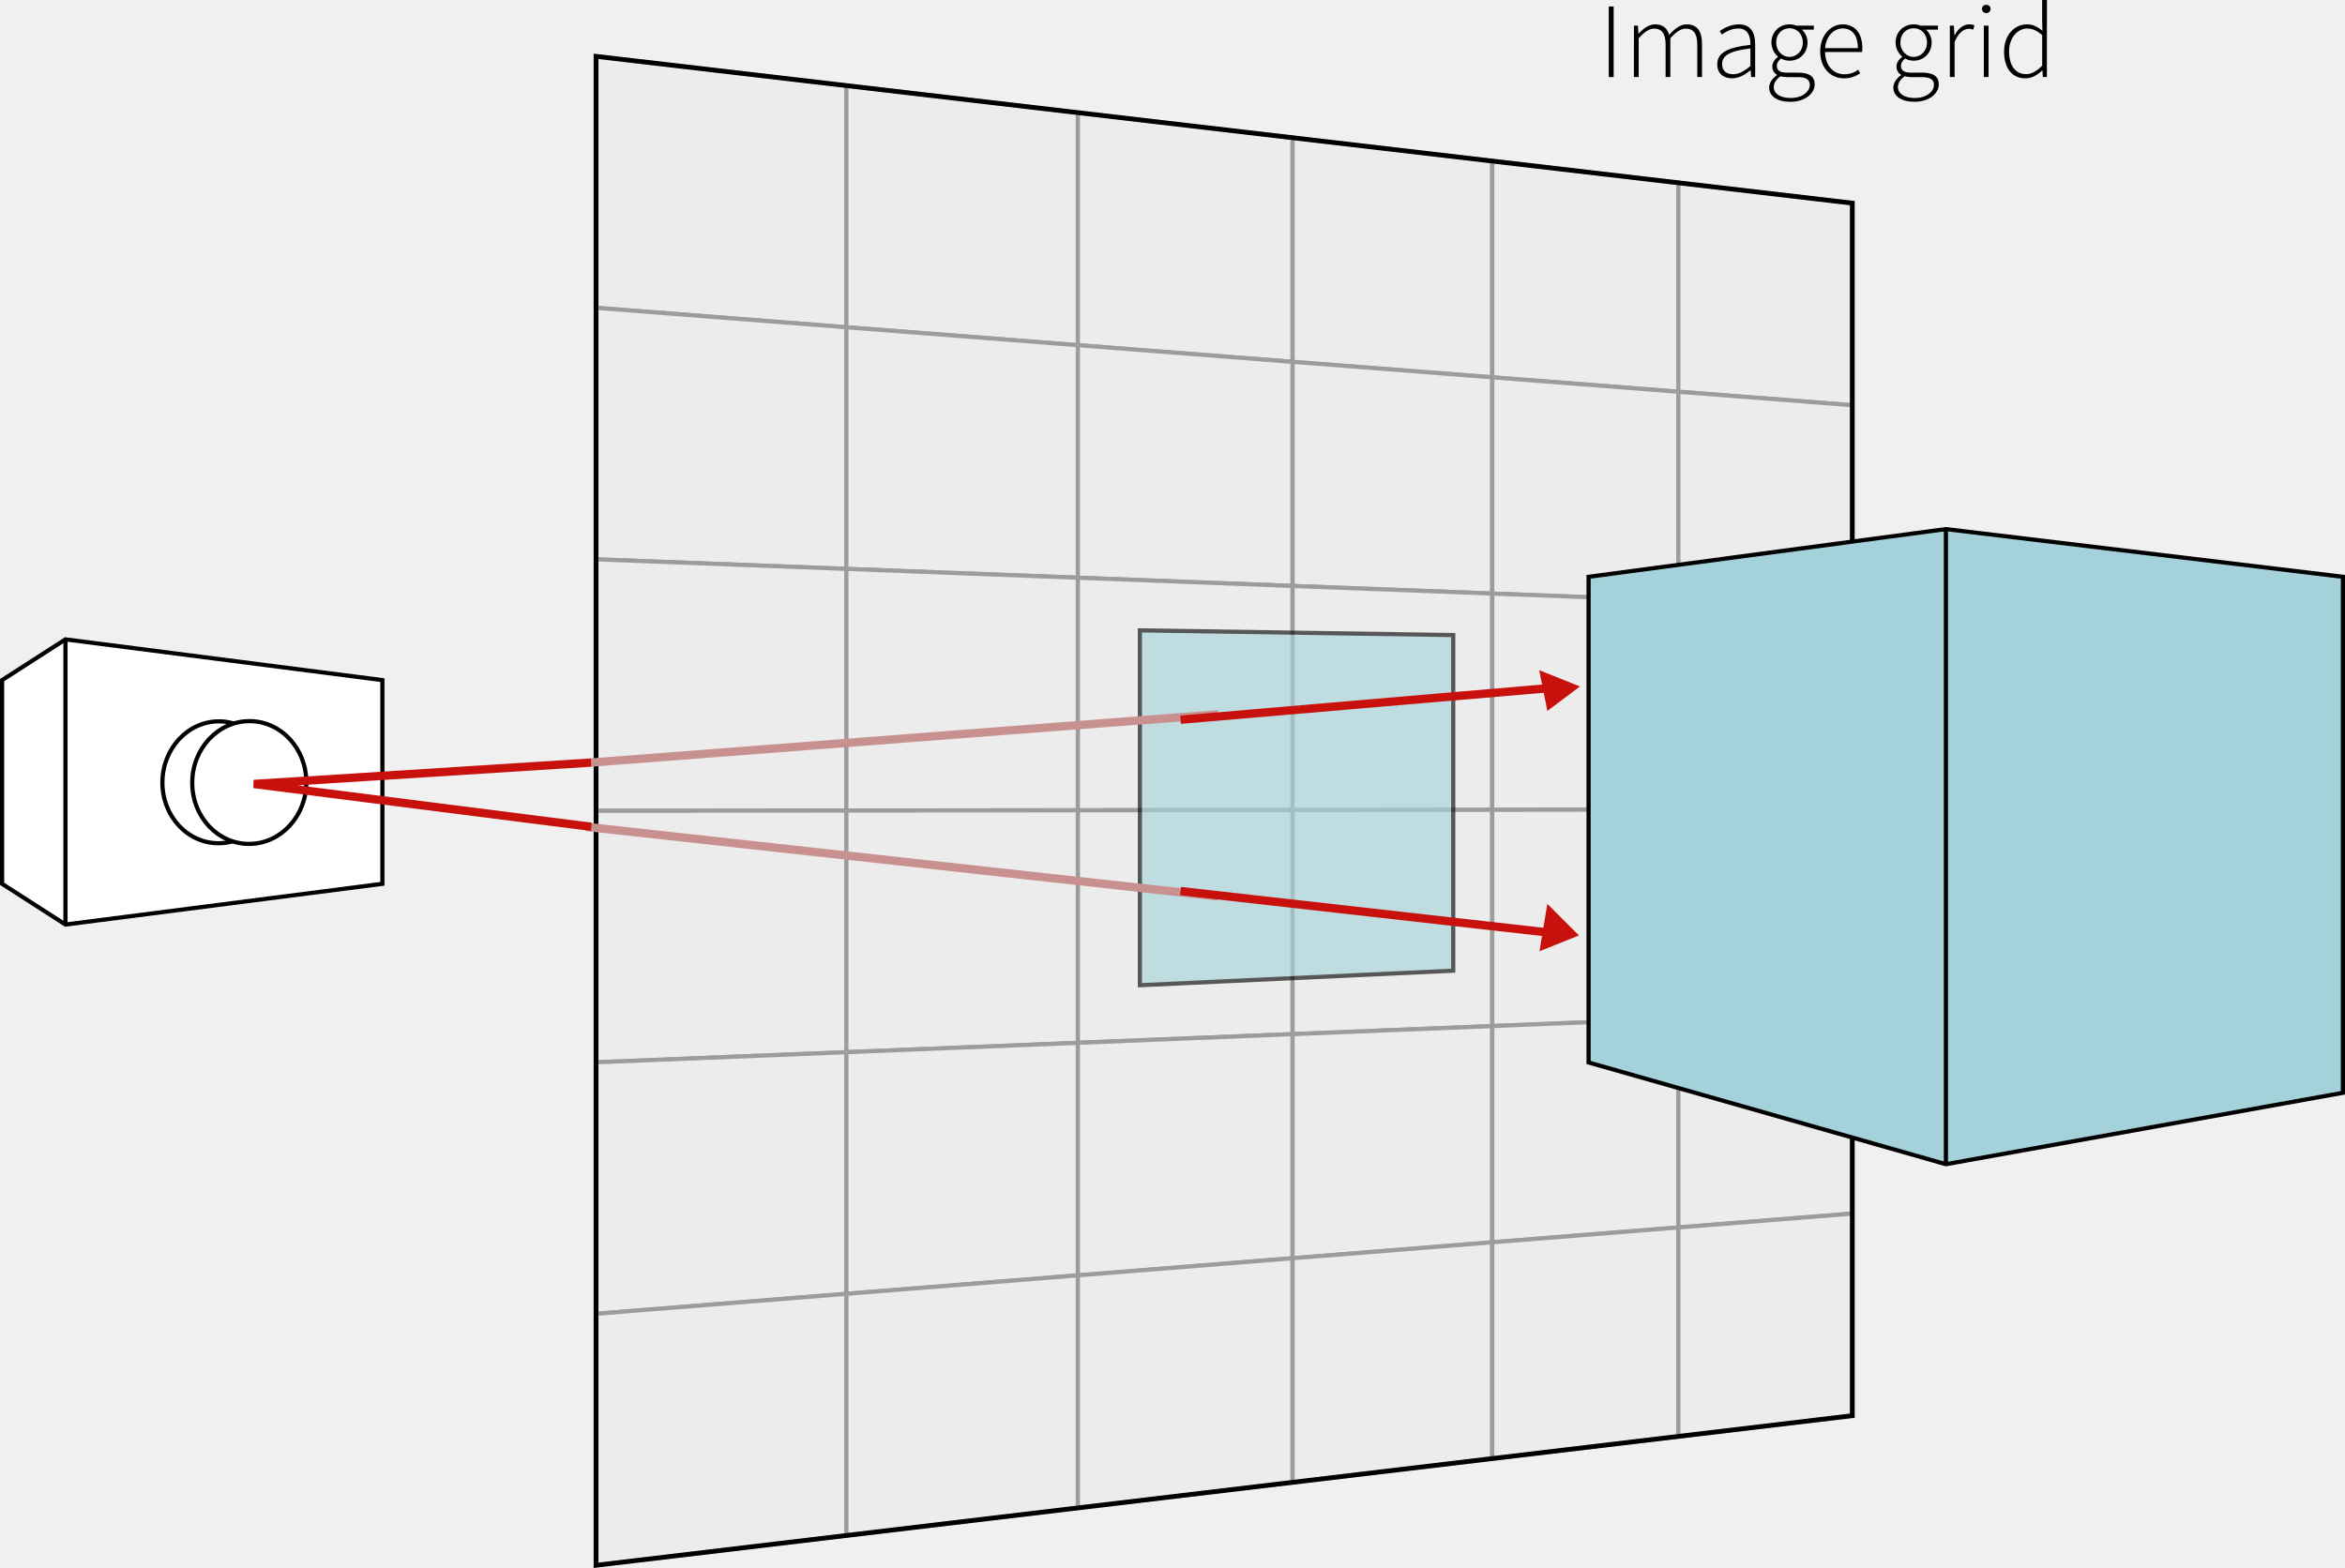
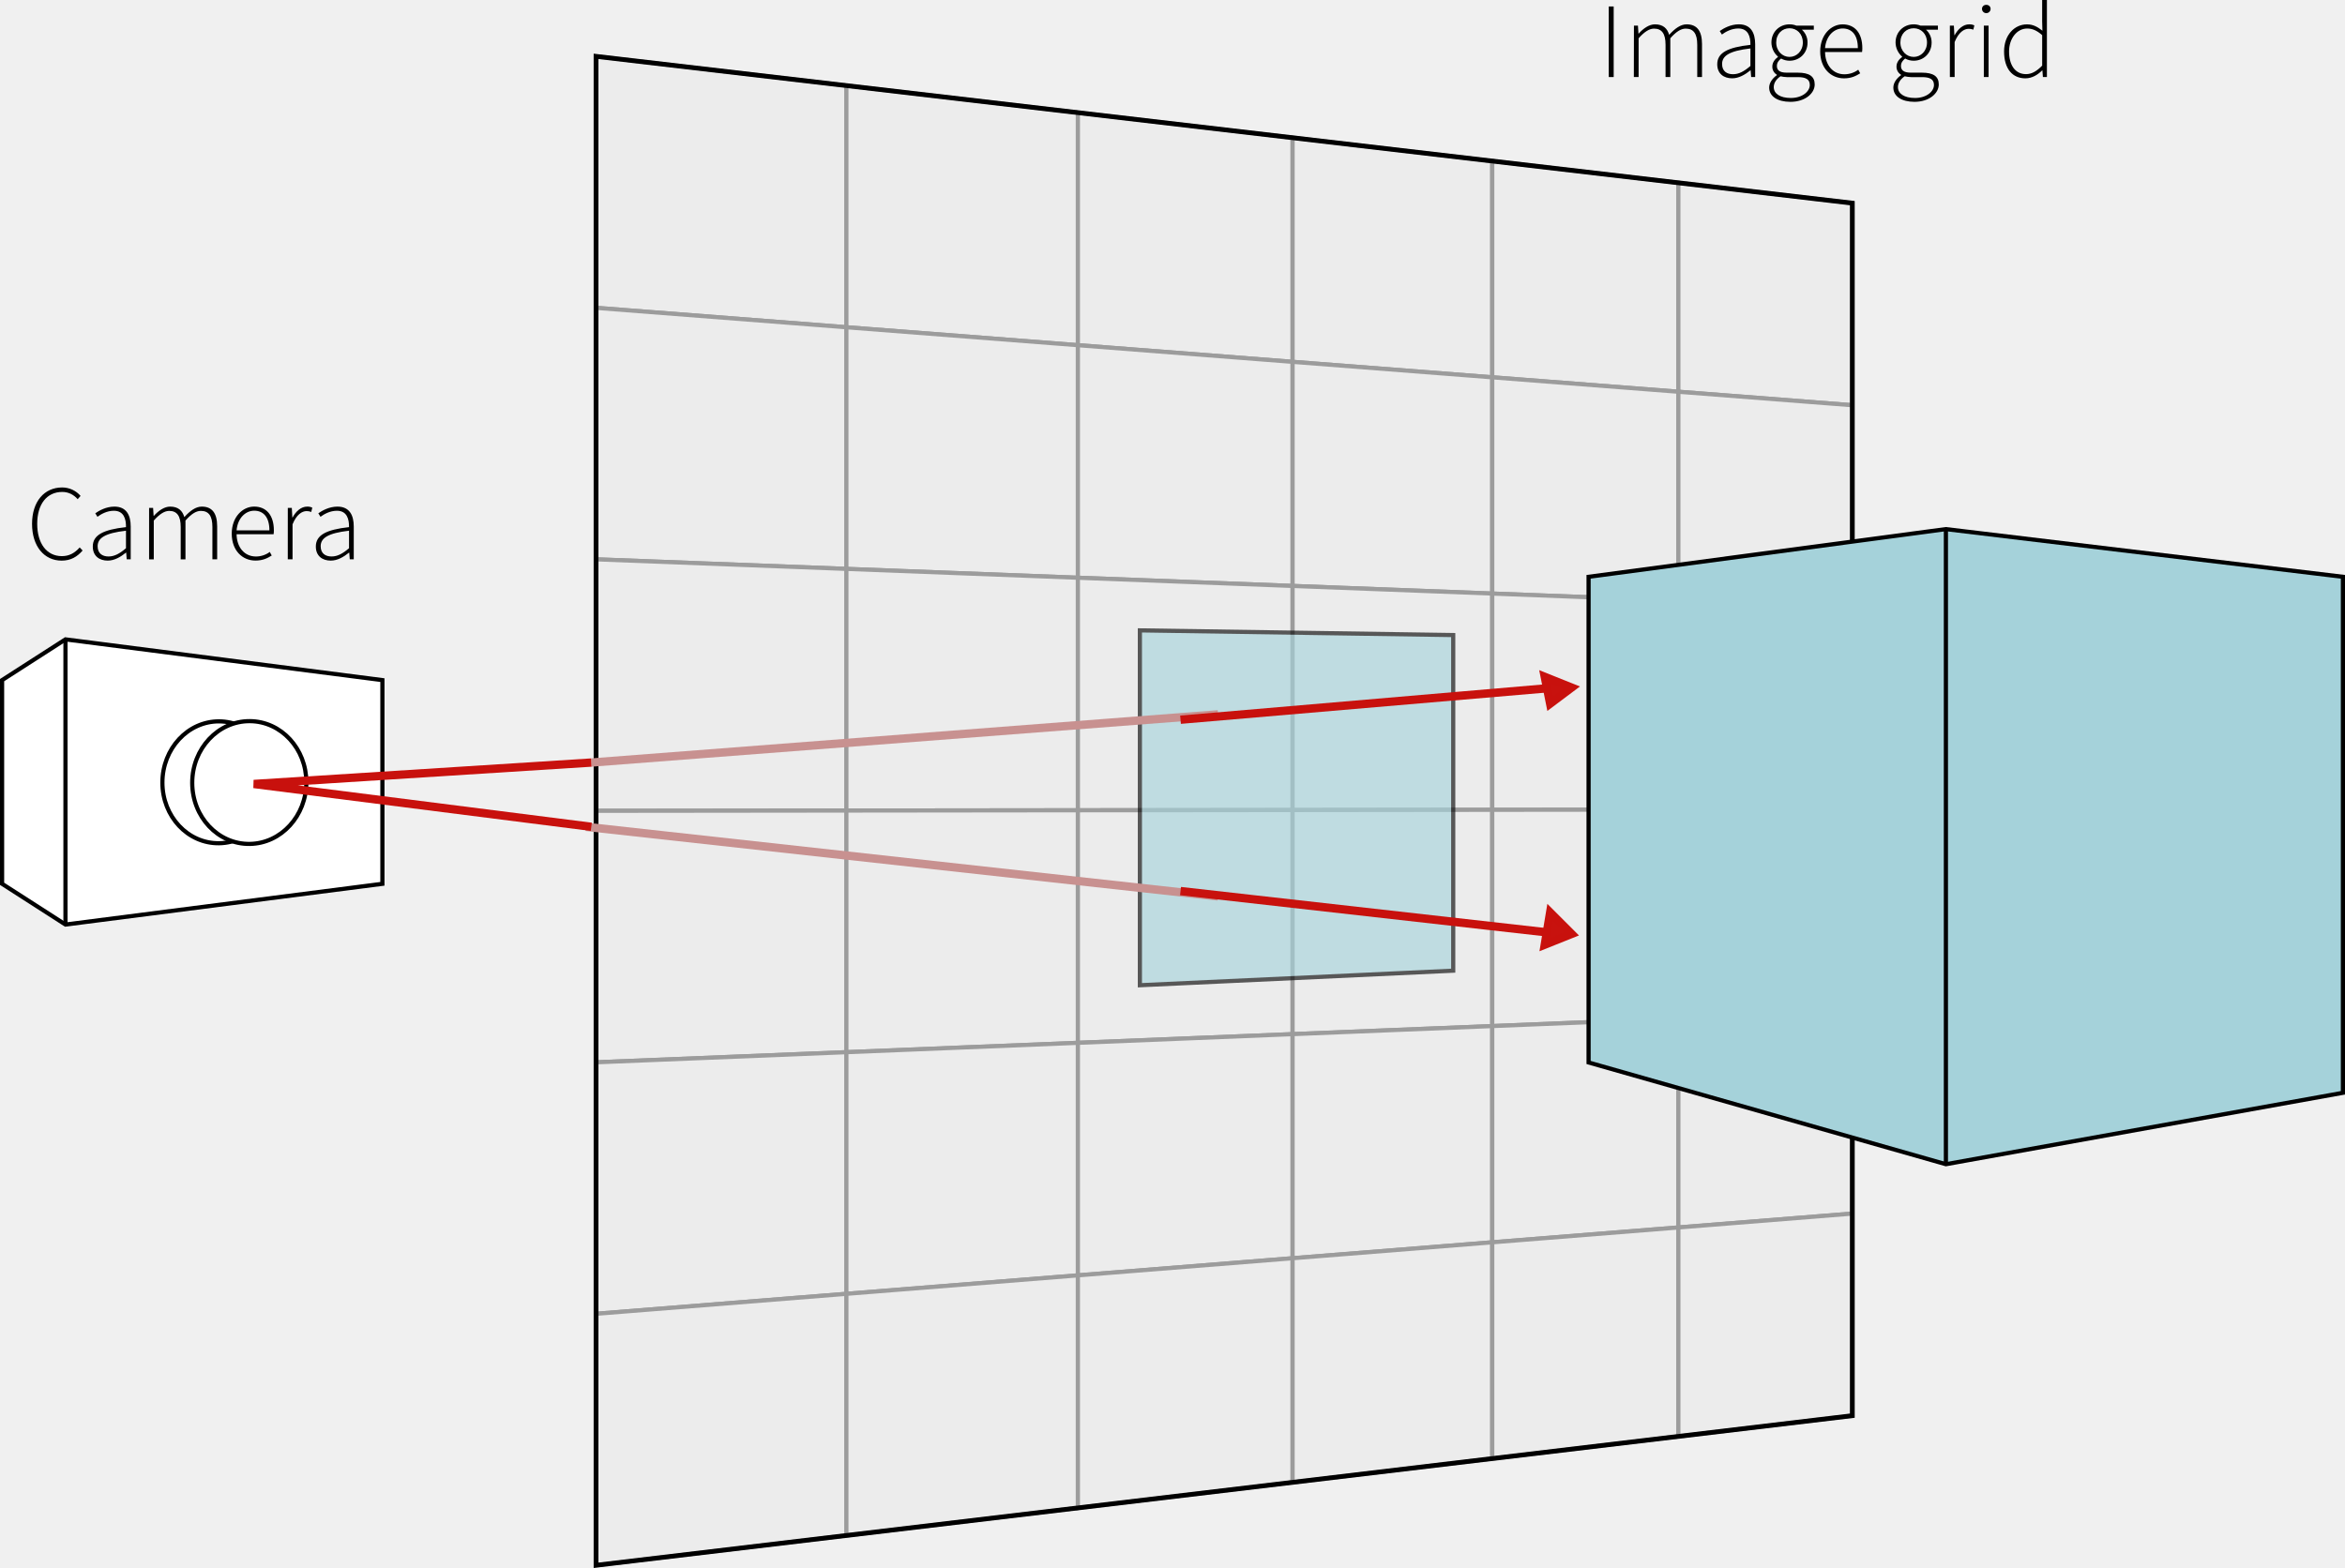
- <svg xmlns="http://www.w3.org/2000/svg" viewBox="0 0 3940 2635">
+ <svg xmlns="http://www.w3.org/2000/svg" id="Layer_1" data-name="Layer 1" viewBox="0 0 3940 2635">
  <defs>
-     <style>.cls-1{fill:#fff;}.cls-1,.cls-3,.cls-4,.cls-5,.cls-6{stroke:#000;}.cls-1,.cls-10,.cls-3,.cls-4,.cls-5,.cls-6,.cls-7,.cls-8,.cls-9{stroke-miterlimit:10;}.cls-1,.cls-3,.cls-5,.cls-6{stroke-width:7px;}.cls-2{opacity:0.35;}.cls-3{fill:#e5e5e5;}.cls-10,.cls-4,.cls-7{fill:none;}.cls-4{stroke-width:8px;}.cls-5,.cls-6{fill:#a5d2da;}.cls-6{opacity:0.63;}.cls-7{stroke:#c89190;}.cls-10,.cls-7,.cls-8,.cls-9{stroke-width:14px;}.cls-8{fill:#fd1a16;}.cls-10,.cls-8,.cls-9{stroke:#c8110d;}.cls-9{fill:#c8120e;}</style>
+     <style>.cls-1{fill:#fff;}.cls-1,.cls-2,.cls-4,.cls-5,.cls-6,.cls-7{stroke:#000;}.cls-1,.cls-10,.cls-2,.cls-4,.cls-5,.cls-6,.cls-7,.cls-8,.cls-9{stroke-miterlimit:10;}.cls-1,.cls-2,.cls-4,.cls-6,.cls-7{stroke-width:7px;}.cls-2,.cls-5,.cls-8,.cls-9{fill:none;}.cls-3{opacity:0.35;}.cls-4{fill:#e5e5e5;}.cls-5{stroke-width:8px;}.cls-6,.cls-7{fill:#a5d2da;}.cls-7{isolation:isolate;opacity:0.63;}.cls-8{stroke:#c89190;}.cls-10,.cls-8,.cls-9{stroke-width:14px;}.cls-10,.cls-9{stroke:#c8110d;}.cls-10{fill:#c8120e;}</style>
  </defs>
  <g id="camera">
    <polygon class="cls-1" points="110 1074.49 3.5 1142.95 3.5 1485.27 110 1553.74 642.5 1485.27 642.5 1142.95 110 1074.49" />
-     <path class="cls-1" d="M881.31,1796.74c0,56-41.71,102.1-93.62,102.85-52.44.77-95.33-44.87-95.33-101.94s42.89-103.13,95.33-102.87C839.6,1695,881.31,1740.69,881.31,1796.74Z" transform="translate(-419.5 -482.51)" />
-     <path class="cls-1" d="M934.2,1797.11c0,56.45-42.3,102.84-95,103.62-53.2.79-96.73-45.18-96.73-102.69s43.53-103.89,96.73-103.62C891.9,1694.68,934.2,1740.66,934.2,1797.11Z" transform="translate(-419.5 -482.51)" />
-     <line class="cls-1" x1="110" y1="1074.49" x2="110" y2="1553.74" />
+     <path class="cls-1" d="M655.3,1440.37c0,56-41.71,102.1-93.62,102.85-52.44.77-95.33-44.87-95.33-101.94s42.89-103.13,95.33-102.87C613.59,1338.63,655.3,1384.32,655.3,1440.37Z" transform="translate(-193.49 -126.14)" />
+     <path class="cls-1" d="M708.19,1440.74c0,56.45-42.3,102.84-95,103.62-53.2.79-96.73-45.18-96.73-102.69s43.53-103.89,96.73-103.62C665.89,1338.31,708.19,1384.29,708.19,1440.74Z" transform="translate(-193.49 -126.14)" />
+     <line class="cls-2" x1="110" y1="1074.49" x2="110" y2="1553.74" />
  </g>
  <g id="GRID">
-     <g class="cls-2">
-       <polygon class="cls-3" points="1001.44 94.7 1422.09 143.86 1422.09 549.95 1001.44 517.33 1001.44 94.7" />
-       <polygon class="cls-3" points="1422.09 143.86 1811.05 189.31 1811.05 580.1 1422.09 549.95 1422.09 143.86" />
-       <polygon class="cls-3" points="1811.05 189.31 2171.77 231.47 2171.77 608.07 1811.05 580.1 1811.05 189.31" />
-       <polygon class="cls-3" points="2171.77 231.47 2507.22 270.67 2507.22 634.08 2171.77 608.07 2171.77 231.47" />
-       <polygon class="cls-3" points="2507.22 270.67 2819.96 307.22 2819.96 658.33 2507.22 634.08 2507.22 270.67" />
-       <polygon class="cls-3" points="2819.96 307.22 3112.22 341.37 3112.22 680.99 2819.96 658.33 2819.96 307.22" />
-       <polygon class="cls-3" points="1001.44 517.33 1422.09 549.95 1422.09 956.03 1001.44 939.96 1001.44 517.33" />
-       <polygon class="cls-3" points="1422.09 549.95 1811.05 580.1 1811.05 970.89 1422.09 956.03 1422.09 549.95" />
-       <polygon class="cls-3" points="1811.05 580.1 2171.77 608.07 2171.77 984.68 1811.05 970.89 1811.05 580.1" />
-       <polygon class="cls-3" points="2171.77 608.07 2507.22 634.08 2507.22 997.49 2171.77 984.68 2171.77 608.07" />
-       <polygon class="cls-3" points="2507.22 634.08 2819.96 658.33 2819.96 1009.44 2507.22 997.49 2507.22 634.08" />
-       <polygon class="cls-3" points="2819.96 658.33 3112.22 680.99 3112.22 1020.61 2819.96 1009.44 2819.96 658.33" />
-       <polygon class="cls-3" points="1001.44 939.96 1422.09 956.03 1422.09 1362.13 1001.44 1362.6 1001.44 939.96" />
-       <polygon class="cls-3" points="1422.09 956.03 1811.05 970.89 1811.05 1361.69 1422.09 1362.13 1422.09 956.03" />
-       <polygon class="cls-3" points="1811.05 970.89 2171.77 984.68 2171.77 1361.28 1811.05 1361.69 1811.05 970.89" />
-       <polygon class="cls-3" points="2171.77 984.68 2507.22 997.49 2507.22 1360.9 2171.77 1361.28 2171.77 984.68" />
-       <polygon class="cls-3" points="2507.22 997.49 2819.96 1009.44 2819.96 1360.55 2507.22 1360.9 2507.22 997.49" />
-       <polygon class="cls-3" points="2819.96 1009.44 3112.22 1020.61 3112.22 1360.22 2819.96 1360.55 2819.96 1009.44" />
-       <polygon class="cls-3" points="1001.44 1362.6 1422.09 1362.13 1422.09 1768.21 1001.44 1785.23 1001.44 1362.6" />
-       <polygon class="cls-3" points="1422.09 1362.13 1811.05 1361.69 1811.05 1752.48 1422.09 1768.21 1422.09 1362.13" />
-       <polygon class="cls-3" points="1811.05 1361.69 2171.77 1361.28 2171.77 1737.89 1811.05 1752.48 1811.05 1361.69" />
-       <polygon class="cls-3" points="2171.77 1361.28 2507.22 1360.9 2507.22 1724.32 2171.77 1737.89 2171.77 1361.28" />
-       <polygon class="cls-3" points="2507.22 1360.9 2819.96 1360.55 2819.96 1711.67 2507.22 1724.32 2507.22 1360.9" />
-       <polygon class="cls-3" points="2819.96 1360.55 3112.22 1360.22 3112.22 1699.84 2819.96 1711.67 2819.96 1360.55" />
-       <polygon class="cls-3" points="1001.44 1785.23 1422.09 1768.21 1422.09 2174.3 1001.44 2207.86 1001.44 1785.23" />
-       <polygon class="cls-3" points="1422.09 1768.21 1811.05 1752.48 1811.05 2143.27 1422.09 2174.3 1422.09 1768.21" />
-       <polygon class="cls-3" points="1811.05 1752.48 2171.77 1737.89 2171.77 2114.49 1811.05 2143.27 1811.05 1752.48" />
-       <polygon class="cls-3" points="2171.77 1737.89 2507.22 1724.32 2507.22 2087.73 2171.77 2114.49 2171.77 1737.89" />
-       <polygon class="cls-3" points="2507.22 1724.32 2819.96 1711.67 2819.96 2062.78 2507.22 2087.73 2507.22 1724.32" />
-       <polygon class="cls-3" points="2819.96 1711.67 3112.22 1699.84 3112.22 2039.46 2819.96 2062.78 2819.96 1711.67" />
-       <polygon class="cls-3" points="1001.44 2207.86 1422.09 2174.3 1422.09 2580.39 1001.44 2630.5 1001.44 2207.86" />
-       <polygon class="cls-3" points="1422.09 2174.3 1811.05 2143.27 1811.05 2534.06 1422.09 2580.39 1422.09 2174.3" />
-       <polygon class="cls-3" points="1811.05 2143.27 2171.77 2114.49 2171.77 2491.1 1811.05 2534.06 1811.05 2143.27" />
-       <polygon class="cls-3" points="2171.77 2114.49 2507.22 2087.73 2507.22 2451.14 2171.77 2491.1 2171.77 2114.49" />
-       <polygon class="cls-3" points="2507.22 2087.73 2819.96 2062.78 2819.96 2413.89 2507.22 2451.14 2507.22 2087.73" />
-       <polygon class="cls-3" points="2819.96 2062.78 3112.22 2039.46 3112.22 2379.08 2819.96 2413.89 2819.96 2062.78" />
+     <g class="cls-3">
+       <polygon class="cls-4" points="1001.44 94.7 1422.09 143.86 1422.09 549.95 1001.44 517.33 1001.44 94.7" />
+       <polygon class="cls-4" points="1422.09 143.86 1811.05 189.31 1811.05 580.1 1422.09 549.95 1422.09 143.86" />
+       <polygon class="cls-4" points="1811.05 189.31 2171.77 231.47 2171.77 608.07 1811.05 580.1 1811.05 189.31" />
+       <polygon class="cls-4" points="2171.77 231.47 2507.22 270.67 2507.22 634.08 2171.77 608.07 2171.77 231.47" />
+       <polygon class="cls-4" points="2507.22 270.67 2819.96 307.22 2819.96 658.33 2507.22 634.08 2507.22 270.67" />
+       <polygon class="cls-4" points="2819.96 307.22 3112.22 341.37 3112.22 680.99 2819.96 658.33 2819.96 307.22" />
+       <polygon class="cls-4" points="1001.44 517.33 1422.09 549.95 1422.09 956.03 1001.44 939.96 1001.44 517.33" />
+       <polygon class="cls-4" points="1422.09 549.95 1811.05 580.1 1811.05 970.89 1422.09 956.03 1422.09 549.95" />
+       <polygon class="cls-4" points="1811.05 580.1 2171.77 608.07 2171.77 984.68 1811.05 970.89 1811.05 580.1" />
+       <polygon class="cls-4" points="2171.77 608.07 2507.22 634.08 2507.22 997.49 2171.77 984.68 2171.77 608.07" />
+       <polygon class="cls-4" points="2507.22 634.08 2819.96 658.33 2819.96 1009.44 2507.22 997.49 2507.22 634.08" />
+       <polygon class="cls-4" points="2819.96 658.33 3112.22 680.99 3112.22 1020.61 2819.96 1009.44 2819.96 658.33" />
+       <polygon class="cls-4" points="1001.44 939.96 1422.09 956.03 1422.09 1362.13 1001.44 1362.6 1001.44 939.96" />
+       <polygon class="cls-4" points="1422.09 956.03 1811.05 970.89 1811.05 1361.69 1422.09 1362.13 1422.09 956.03" />
+       <polygon class="cls-4" points="1811.05 970.89 2171.77 984.68 2171.77 1361.28 1811.05 1361.69 1811.05 970.89" />
+       <polygon class="cls-4" points="2171.77 984.68 2507.22 997.49 2507.22 1360.9 2171.77 1361.28 2171.77 984.68" />
+       <polygon class="cls-4" points="2507.22 997.49 2819.96 1009.44 2819.96 1360.55 2507.22 1360.9 2507.22 997.49" />
+       <polygon class="cls-4" points="2819.96 1009.44 3112.22 1020.61 3112.22 1360.22 2819.96 1360.55 2819.96 1009.44" />
+       <polygon class="cls-4" points="1001.44 1362.6 1422.09 1362.13 1422.09 1768.21 1001.44 1785.23 1001.44 1362.6" />
+       <polygon class="cls-4" points="1422.09 1362.13 1811.05 1361.69 1811.05 1752.48 1422.09 1768.21 1422.09 1362.13" />
+       <polygon class="cls-4" points="1811.05 1361.69 2171.77 1361.28 2171.77 1737.89 1811.05 1752.48 1811.05 1361.69" />
+       <polygon class="cls-4" points="2171.77 1361.28 2507.22 1360.9 2507.22 1724.32 2171.77 1737.89 2171.77 1361.28" />
+       <polygon class="cls-4" points="2507.22 1360.9 2819.96 1360.55 2819.96 1711.67 2507.22 1724.32 2507.22 1360.9" />
+       <polygon class="cls-4" points="2819.96 1360.55 3112.22 1360.22 3112.22 1699.84 2819.96 1711.67 2819.96 1360.55" />
+       <polygon class="cls-4" points="1001.44 1785.23 1422.09 1768.21 1422.09 2174.3 1001.44 2207.86 1001.44 1785.23" />
+       <polygon class="cls-4" points="1422.09 1768.21 1811.05 1752.48 1811.05 2143.27 1422.09 2174.3 1422.09 1768.21" />
+       <polygon class="cls-4" points="1811.05 1752.48 2171.77 1737.89 2171.77 2114.49 1811.05 2143.27 1811.05 1752.48" />
+       <polygon class="cls-4" points="2171.77 1737.89 2507.22 1724.32 2507.22 2087.73 2171.77 2114.49 2171.77 1737.89" />
+       <polygon class="cls-4" points="2507.22 1724.32 2819.96 1711.67 2819.96 2062.78 2507.22 2087.73 2507.22 1724.32" />
+       <polygon class="cls-4" points="2819.96 1711.67 3112.22 1699.84 3112.22 2039.46 2819.96 2062.78 2819.96 1711.67" />
+       <polygon class="cls-4" points="1001.44 2207.86 1422.09 2174.3 1422.09 2580.39 1001.44 2630.5 1001.44 2207.86" />
+       <polygon class="cls-4" points="1422.09 2174.3 1811.05 2143.27 1811.05 2534.06 1422.09 2580.39 1422.09 2174.3" />
+       <polygon class="cls-4" points="1811.05 2143.27 2171.77 2114.49 2171.77 2491.1 1811.05 2534.06 1811.05 2143.27" />
+       <polygon class="cls-4" points="2171.77 2114.49 2507.22 2087.73 2507.22 2451.14 2171.77 2491.1 2171.77 2114.49" />
+       <polygon class="cls-4" points="2507.22 2087.73 2819.96 2062.78 2819.96 2413.89 2507.22 2451.14 2507.22 2087.73" />
+       <polygon class="cls-4" points="2819.96 2062.78 3112.22 2039.46 3112.22 2379.08 2819.96 2413.89 2819.96 2062.78" />
    </g>
-     <polygon class="cls-4" points="1001.44 94.7 1001.44 2630.5 3112.22 2379.08 3112.22 341.37 1001.44 94.7" />
+     <polygon class="cls-5" points="1001.44 94.7 1001.44 2630.5 3112.22 2379.08 3112.22 341.37 1001.44 94.7" />
  </g>
  <g id="cube">
-     <polygon class="cls-5" points="3269.44 889.19 2669.09 969.32 2669.09 1785.49 3269.44 1956.49 3936.5 1836.49 3936.5 969.32 3269.44 889.19" />
-     <line class="cls-1" x1="3269.44" y1="889.19" x2="3269.44" y2="1956.49" />
-     <polygon class="cls-6" points="2441.67 1631.25 1915.19 1655.72 1915.19 1059.36 2441.67 1067.23 2441.67 1631.25" />
+     <polygon class="cls-6" points="3269.44 889.19 2669.09 969.32 2669.09 1785.49 3269.44 1956.49 3936.5 1836.49 3936.5 969.32 3269.44 889.19" />
+     <line class="cls-2" x1="3269.44" y1="889.19" x2="3269.44" y2="1956.49" />
+     <polygon class="cls-7" points="2441.67 1631.25 1915.19 1655.72 1915.19 1059.36 2441.67 1067.23 2441.67 1631.25" />
  </g>
  <g id="ray_part_2" data-name="ray part 2">
-     <line class="cls-7" x1="993.5" y1="1281.49" x2="2046.5" y2="1200.49" />
-     <line class="cls-7" x1="984.5" y1="1389.49" x2="2046.5" y2="1506.49" />
+     <line class="cls-8" x1="993.5" y1="1281.49" x2="2046.5" y2="1200.49" />
+     <line class="cls-8" x1="984.5" y1="1389.49" x2="2046.5" y2="1506.49" />
  </g>
  <g id="ray_top" data-name="ray top">
-     <line class="cls-8" x1="1983.5" y1="1209.49" x2="2613.5" y2="1155.49" />
-     <polygon class="cls-9" points="2595.5 1137.49 2604.5 1182.49 2640.5 1155.49 2595.5 1137.49" />
-     <line class="cls-8" x1="2622.5" y1="1569.49" x2="1983.5" y2="1497.49" />
-     <polygon class="cls-9" points="2604.5 1533.49 2595.5 1587.49 2640.5 1569.49 2604.5 1533.49" />
-     <polyline class="cls-10" points="993.5 1389.49 426.5 1317.49 993.5 1281.49" />
-     <path d="M3122.5,493.38h8.27V612h-8.27Z" transform="translate(-419.5 -482.51)" />
-     <path d="M3164.79,525.57h6.73l.87,13.41h.39c7.85-8.8,17.68-15.57,27.33-15.57,13.86,0,20.79,7,23.86,17.64,9.81-10.8,19.37-17.64,29.34-17.64,17.21,0,25.85,10.83,25.85,33.15V612h-7.95V557.61c0-18.33-6.12-27-19.37-27-8.14,0-16.35,5.4-25.89,16.24V612H3218V557.61c0-18.33-6.12-27-19.37-27-7.81,0-16.34,5.4-25.88,16.24V612h-8Z" transform="translate(-419.5 -482.51)" />
-     <path d="M3304.76,590.49c0-19.2,17.32-28.35,55.76-32.6.26-13.28-3.38-27.5-20.37-27.5-11.67,0-21.75,5.76-27.54,10.15l-3.67-5.9c6.12-4.32,18.1-11.23,32.14-11.23,20.49,0,27.4,14.87,27.4,33.37V612h-6.73l-.87-11.23h-.39c-8.82,7.13-19.33,13.39-30.67,13.39C3316.14,614.16,3304.76,606.71,3304.76,590.49Zm55.76,2.86V563.94c-35.49,4.11-47.62,12.35-47.62,26.14,0,12.4,8.38,17.17,18.32,17.17S3349.83,602.46,3360.52,593.35Z" transform="translate(-419.5 -482.51)" />
-     <path d="M3392,629.68c0-7.55,5-15.23,12.92-20.85v-.72a15.54,15.54,0,0,1-7.63-13.86c0-7.74,5.58-13.24,9.43-15.94v-.72a31.75,31.75,0,0,1-10.95-23.69c0-17.78,13.54-30.49,30.42-30.49a30.79,30.79,0,0,1,11.49,2.16H3467v6.76h-20.08a28.47,28.47,0,0,1,9.54,21.68c0,17.67-13.29,30.52-30.21,30.52a29.51,29.51,0,0,1-14.29-3.69c-3.74,3.08-7,6.75-7,12.51,0,6.23,3.6,11.23,16.49,11.23h18.52c19.42,0,28.49,6.2,28.49,19.84,0,14.9-15.94,29.19-40.85,29.19C3405.74,653.61,3392,644.25,3392,629.68Zm68.25-4.4c0-9.54-6.91-13.17-20-13.17h-18.52a54.94,54.94,0,0,1-10.69-1.41c-8,5.4-11.34,12.06-11.34,18.15,0,10.94,10.44,18.32,28.65,18.32C3447.86,647.17,3460.28,636.16,3460.28,625.28Zm-11.7-71.38c0-14.6-10.12-23.9-22.36-23.9s-22.35,9.14-22.35,23.9c0,14.47,10.44,24.26,22.35,24.26S3448.58,568.37,3448.58,553.9Z" transform="translate(-419.5 -482.51)" />
-     <path d="M3477.74,569c0-28.19,18.33-45.54,37.69-45.54,20.49,0,33.09,14.58,33.09,40a38.17,38.17,0,0,1-.45,6.48h-62.16c.29,21.82,13.07,37.41,32.55,37.41a39,39,0,0,0,23.22-7.67l3.27,6c-6.8,4.25-14.58,8.5-27.25,8.5C3495.63,614.16,3477.74,597.2,3477.74,569Zm63.29-5.62c0-22.07-10-33.05-25.52-33.05-14.62,0-27.83,12.39-29.63,33.05Z" transform="translate(-419.5 -482.51)" />
-     <path d="M3600.64,629.68c0-7.55,5-15.23,12.93-20.85v-.72a15.54,15.54,0,0,1-7.63-13.86c0-7.74,5.58-13.24,9.43-15.94v-.72a31.75,31.75,0,0,1-10.95-23.69c0-17.78,13.54-30.49,30.42-30.49a30.79,30.79,0,0,1,11.49,2.16h29.26v6.76H3655.5A28.47,28.47,0,0,1,3665,554c0,17.67-13.28,30.52-30.2,30.52a29.51,29.51,0,0,1-14.29-3.69c-3.74,3.08-7,6.75-7,12.51,0,6.23,3.6,11.23,16.49,11.23h18.52c19.42,0,28.49,6.2,28.49,19.84,0,14.9-16,29.19-40.86,29.19C3614.36,653.61,3600.64,644.25,3600.64,629.68Zm68.26-4.4c0-9.54-6.91-13.17-20-13.17h-18.52a54.94,54.94,0,0,1-10.69-1.41c-8,5.4-11.34,12.06-11.34,18.15,0,10.94,10.44,18.32,28.65,18.32C3656.48,647.17,3668.9,636.16,3668.9,625.28Zm-11.7-71.38c0-14.6-10.12-23.9-22.36-23.9s-22.35,9.14-22.35,23.9c0,14.47,10.44,24.26,22.35,24.26S3657.2,568.37,3657.2,553.9Z" transform="translate(-419.5 -482.51)" />
-     <path d="M3695.61,525.57h6.73l.87,16.12h.39c5.85-10.61,14.31-18.28,24.59-18.28a18,18,0,0,1,8.57,1.8l-1.8,7.2a19.26,19.26,0,0,0-7.81-1.44c-7.78,0-17,5.9-23.58,22.24V612h-8Z" transform="translate(-419.5 -482.51)" />
-     <path d="M3749.57,497.63c0-4.46,3.32-7.05,7.24-7.05s7.23,2.59,7.23,7.05a7.24,7.24,0,0,1-14.47,0Zm3.1,27.94h7.95V612h-7.95Z" transform="translate(-419.5 -482.51)" />
-     <path d="M3786.69,569c0-27.9,17.71-45.54,38.34-45.54,10.36,0,17.42,3.92,26.06,10.62l-.43-15.88V482.51h8V612h-6.73l-.86-11.2h-.4c-7.09,7.1-16.7,13.36-28.19,13.36C3800.76,614.16,3786.69,598.1,3786.69,569Zm64,23.9V541.59c-9.11-8.1-16.71-11.13-25.2-11.13-17.17,0-30.42,16.78-30.42,38.45,0,23,10.22,38.19,28.55,38.19C3833.13,607.1,3841.59,602.1,3850.66,592.85Z" transform="translate(-419.5 -482.51)" />
+     <line class="cls-9" x1="1983.5" y1="1209.49" x2="2613.5" y2="1155.49" />
+     <polygon class="cls-10" points="2595.5 1137.49 2604.5 1182.49 2640.5 1155.49 2595.5 1137.49" />
+     <line class="cls-9" x1="2622.5" y1="1569.49" x2="1983.5" y2="1497.49" />
+     <polygon class="cls-10" points="2604.5 1533.49 2595.5 1587.49 2640.5 1569.49 2604.5 1533.49" />
+     <polyline class="cls-9" points="993.5 1389.49 426.5 1317.49 993.5 1281.49" />
+     <path d="M2896.49,137h8.27V255.63h-8.27Z" transform="translate(-193.49 -126.14)" />
+     <path d="M2938.78,169.2h6.73l.87,13.41h.39c7.85-8.8,17.68-15.57,27.33-15.57,13.86,0,20.79,7,23.86,17.64,9.81-10.8,19.37-17.64,29.34-17.64,17.21,0,25.85,10.83,25.85,33.15v55.44h-8V201.24c0-18.33-6.12-27-19.37-27-8.14,0-16.35,5.4-25.89,16.24v65.15h-8V201.24c0-18.33-6.12-27-19.37-27-7.81,0-16.34,5.4-25.88,16.24v65.15h-8Z" transform="translate(-193.49 -126.14)" />
+     <path d="M3078.75,234.12c0-19.2,17.32-28.35,55.76-32.6.26-13.28-3.38-27.5-20.37-27.5-11.67,0-21.75,5.76-27.54,10.15l-3.67-5.9C3089.05,174,3101,167,3115.07,167c20.49,0,27.4,14.87,27.4,33.37v55.22h-6.73l-.87-11.23h-.39c-8.82,7.13-19.33,13.39-30.67,13.39C3090.13,257.79,3078.75,250.34,3078.75,234.12Zm55.76,2.86V207.57c-35.49,4.11-47.62,12.35-47.62,26.14,0,12.4,8.38,17.17,18.32,17.17S3123.82,246.09,3134.51,237Z" transform="translate(-193.49 -126.14)" />
+     <path d="M3166,273.31c0-7.55,5-15.23,12.92-20.85v-.72a15.56,15.56,0,0,1-7.63-13.86c0-7.74,5.58-13.24,9.43-15.94v-.72a31.75,31.75,0,0,1-10.95-23.69c0-17.78,13.54-30.49,30.42-30.49a30.77,30.77,0,0,1,11.49,2.16H3241V176h-20.08a28.46,28.46,0,0,1,9.54,21.68c0,17.67-13.29,30.52-30.21,30.52a29.5,29.5,0,0,1-14.29-3.69c-3.74,3.08-7,6.75-7,12.51,0,6.23,3.6,11.23,16.49,11.23H3214c19.42,0,28.49,6.2,28.49,19.84,0,14.9-15.94,29.19-40.85,29.19C3179.73,297.24,3166,287.88,3166,273.31Zm68.25-4.4c0-9.54-6.91-13.17-20-13.17h-18.52a55,55,0,0,1-10.69-1.41c-8,5.4-11.34,12.06-11.34,18.15,0,10.94,10.44,18.32,28.65,18.32,19.51,0,31.93-11,31.93-21.89Zm-11.7-71.38c0-14.6-10.12-23.9-22.36-23.9s-22.35,9.14-22.35,23.9c0,14.47,10.44,24.26,22.35,24.26s22.39-9.79,22.39-24.26Z" transform="translate(-193.49 -126.14)" />
+     <path d="M3251.73,212.63c0-28.19,18.33-45.54,37.69-45.54,20.49,0,33.09,14.58,33.09,40a38,38,0,0,1-.45,6.48H3259.9c.29,21.82,13.07,37.41,32.55,37.41a39,39,0,0,0,23.22-7.67l3.27,6c-6.8,4.25-14.58,8.5-27.25,8.5C3269.62,257.79,3251.73,240.83,3251.73,212.63ZM3315,207c0-22.07-10-33-25.52-33-14.62,0-27.83,12.39-29.63,33Z" transform="translate(-193.49 -126.14)" />
+     <path d="M3374.63,273.31c0-7.55,5-15.23,12.93-20.85v-.72a15.56,15.56,0,0,1-7.63-13.86c0-7.74,5.58-13.24,9.43-15.94v-.72a31.75,31.75,0,0,1-11-23.69c0-17.78,13.54-30.49,30.42-30.49a30.77,30.77,0,0,1,11.49,2.16h29.26V176h-20.09a28.46,28.46,0,0,1,9.5,21.67c0,17.67-13.28,30.52-30.2,30.52a29.5,29.5,0,0,1-14.29-3.69c-3.74,3.08-7,6.75-7,12.51,0,6.23,3.6,11.23,16.49,11.23h18.52c19.42,0,28.49,6.2,28.49,19.84,0,14.9-16,29.19-40.86,29.19C3388.35,297.24,3374.63,287.88,3374.63,273.31Zm68.26-4.4c0-9.54-6.91-13.17-20-13.17h-18.52a55,55,0,0,1-10.69-1.41c-8,5.4-11.34,12.06-11.34,18.15,0,10.94,10.44,18.32,28.65,18.32,19.48,0,31.9-11,31.9-21.89Zm-11.7-71.38c0-14.6-10.12-23.9-22.36-23.9s-22.35,9.14-22.35,23.9c0,14.47,10.44,24.26,22.35,24.26s22.36-9.79,22.36-24.26Z" transform="translate(-193.49 -126.14)" />
+     <path d="M3469.6,169.2h6.73l.87,16.12h.39c5.85-10.61,14.31-18.28,24.59-18.28a17.88,17.88,0,0,1,8.57,1.8L3509,176a19.15,19.15,0,0,0-7.81-1.44c-7.78,0-17,5.9-23.58,22.24v58.79h-8Z" transform="translate(-193.49 -126.14)" />
+     <path d="M3523.56,141.26c0-4.46,3.32-7,7.24-7s7.23,2.59,7.23,7a7.24,7.24,0,0,1-14.47,0Zm3.1,27.94h8v86.43h-8Z" transform="translate(-193.49 -126.14)" />
+     <path d="M3560.68,212.63c0-27.9,17.71-45.54,38.34-45.54,10.36,0,17.42,3.92,26.06,10.62l-.43-15.88V126.14h8V255.63h-6.73l-.86-11.2h-.4c-7.09,7.1-16.7,13.36-28.19,13.36C3574.75,257.79,3560.68,241.73,3560.68,212.63Zm64,23.9V185.22c-9.11-8.1-16.71-11.13-25.2-11.13-17.17,0-30.42,16.78-30.42,38.45,0,23,10.22,38.19,28.55,38.19,9.51,0,18-5,27-14.25Z" transform="translate(-193.49 -126.14)" />
+     <path d="M247.34,1006.56c0-37.62,20.51-61.24,50.68-61.24a40.85,40.85,0,0,1,30.85,14.19L324,965.05c-6.41-7.31-15.08-12.2-25.92-12.2-26,0-42.08,20.7-42.08,53.6s15.91,54.29,41.4,54.29c12.24,0,21.38-5,30-14.62l4.86,5.18c-9.09,10.55-19.84,17-35.28,17C267.75,1068.26,247.34,1044.25,247.34,1006.56Z" transform="translate(-193.49 -126.14)" />
+     <path d="M349.39,1044.59c0-19.21,17.32-28.35,55.77-32.6.25-13.28-3.39-27.5-20.38-27.5-11.66,0-21.74,5.76-27.54,10.15l-3.67-5.9c6.12-4.32,18.11-11.23,32.15-11.23,20.48,0,27.39,14.86,27.39,33.37v55.22h-6.73l-.86-11.23h-.4c-8.82,7.12-19.33,13.39-30.67,13.39C360.77,1068.26,349.39,1060.81,349.39,1044.59Zm55.77,2.86V1018c-35.5,4.1-47.63,12.35-47.63,26.14,0,12.4,8.39,17.17,18.32,17.17S394.46,1056.56,405.16,1047.45Z" transform="translate(-193.49 -126.14)" />
+     <path d="M444,979.67h6.73l.86,13.41h.4c7.84-8.81,17.67-15.57,27.32-15.57,13.86,0,20.79,7,23.87,17.64,9.81-10.8,19.36-17.64,29.34-17.64,17.2,0,25.84,10.83,25.84,33.15v55.44h-8v-54.4c0-18.32-6.12-27-19.37-27-8.14,0-16.34,5.4-25.88,16.24v65.19h-8v-54.4c0-18.32-6.12-27-19.37-27-7.81,0-16.34,5.4-25.88,16.24v65.19H444Z" transform="translate(-193.49 -126.14)" />
+     <path d="M582.85,1023c0-28.18,18.33-45.53,37.69-45.53,20.49,0,33.09,14.58,33.09,40a38.17,38.17,0,0,1-.45,6.48H591c.29,21.82,13.07,37.4,32.55,37.4a38.94,38.94,0,0,0,23.22-7.66l3.27,6c-6.8,4.25-14.58,8.5-27.25,8.5C600.74,1068.26,582.85,1051.3,582.85,1023Zm63.29-5.61c0-22.07-10-33-25.52-33-14.62,0-27.83,12.39-29.63,33Z" transform="translate(-193.49 -126.14)" />
+     <path d="M677.06,979.67h6.73l.87,16.12h.39c5.85-10.62,14.31-18.28,24.59-18.28a18,18,0,0,1,8.57,1.8l-1.8,7.2a19.26,19.26,0,0,0-7.81-1.44c-7.78,0-17,5.9-23.58,22.24v58.79h-8Z" transform="translate(-193.49 -126.14)" />
+     <path d="M724.15,1044.59c0-19.21,17.31-28.35,55.76-32.6.25-13.28-3.38-27.5-20.37-27.5-11.67,0-21.75,5.76-27.54,10.15l-3.67-5.9c6.11-4.32,18.1-11.23,32.14-11.23,20.48,0,27.4,14.86,27.4,33.37v55.22h-6.73l-.87-11.23h-.39c-8.82,7.12-19.34,13.39-30.68,13.39C735.52,1068.26,724.15,1060.81,724.15,1044.59Zm55.76,2.86V1018c-35.49,4.1-47.63,12.35-47.63,26.14,0,12.4,8.39,17.17,18.33,17.17S769.22,1056.56,779.91,1047.45Z" transform="translate(-193.49 -126.14)" />
  </g>
</svg>
